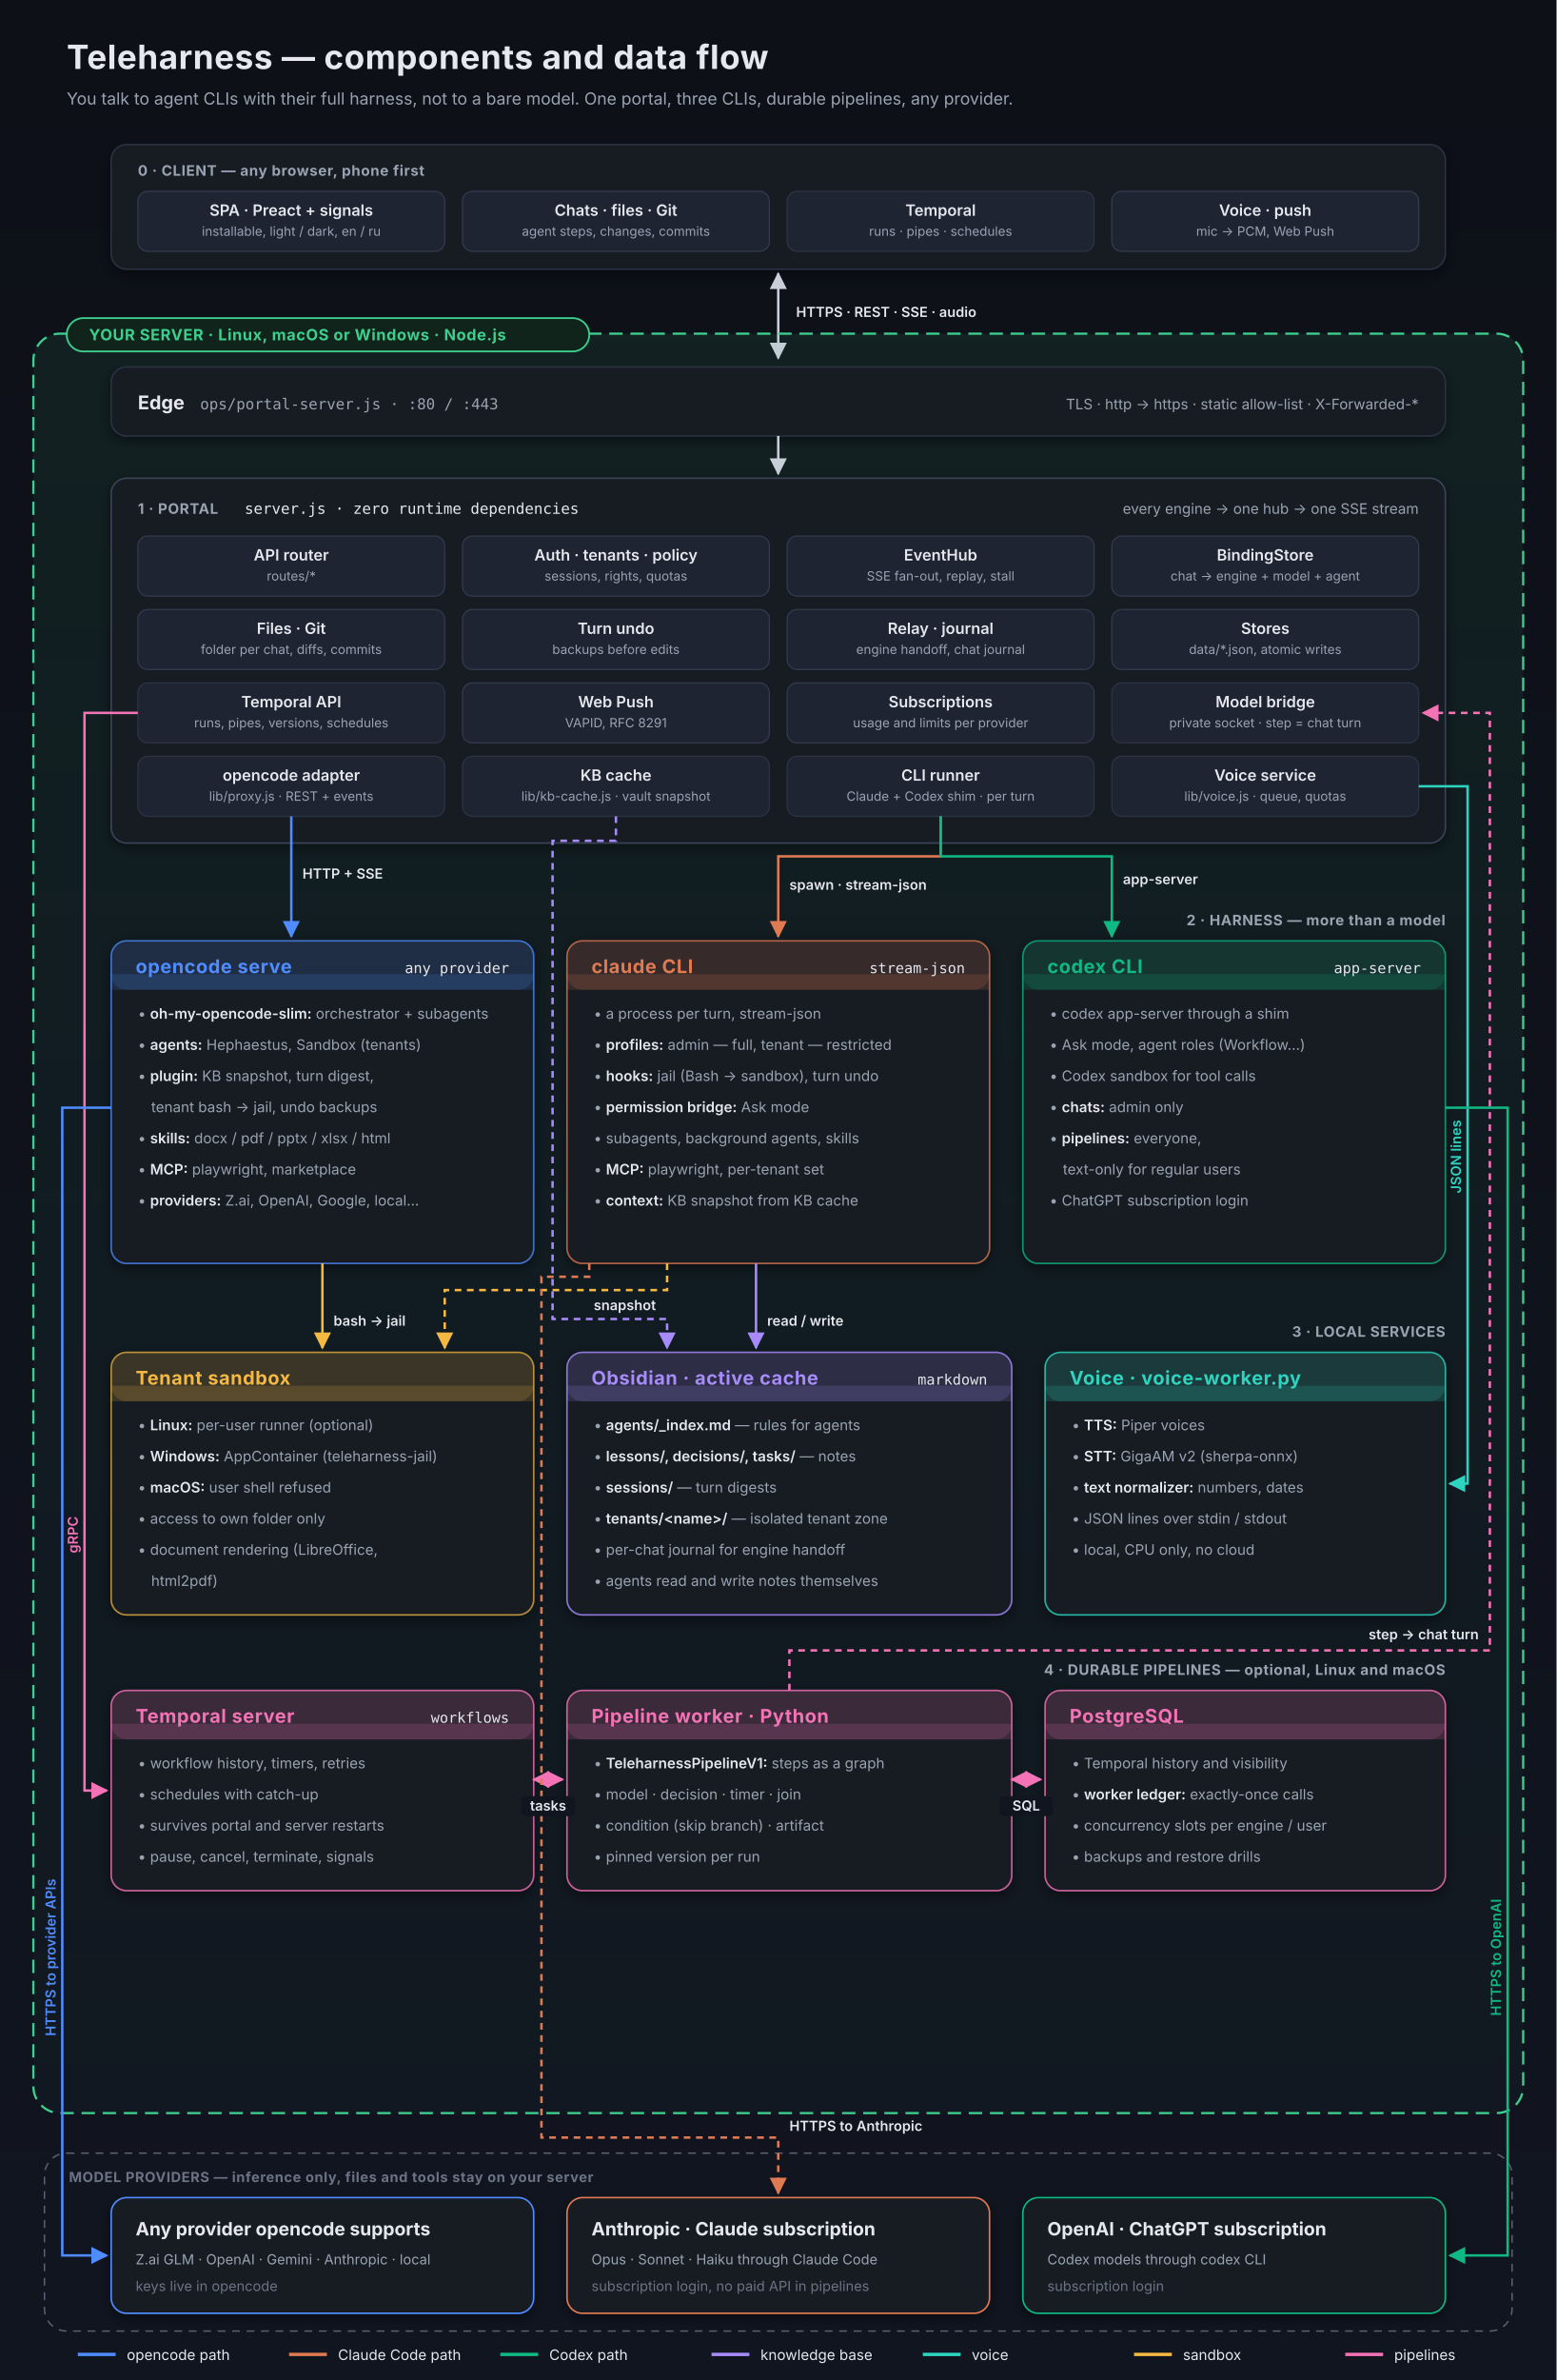
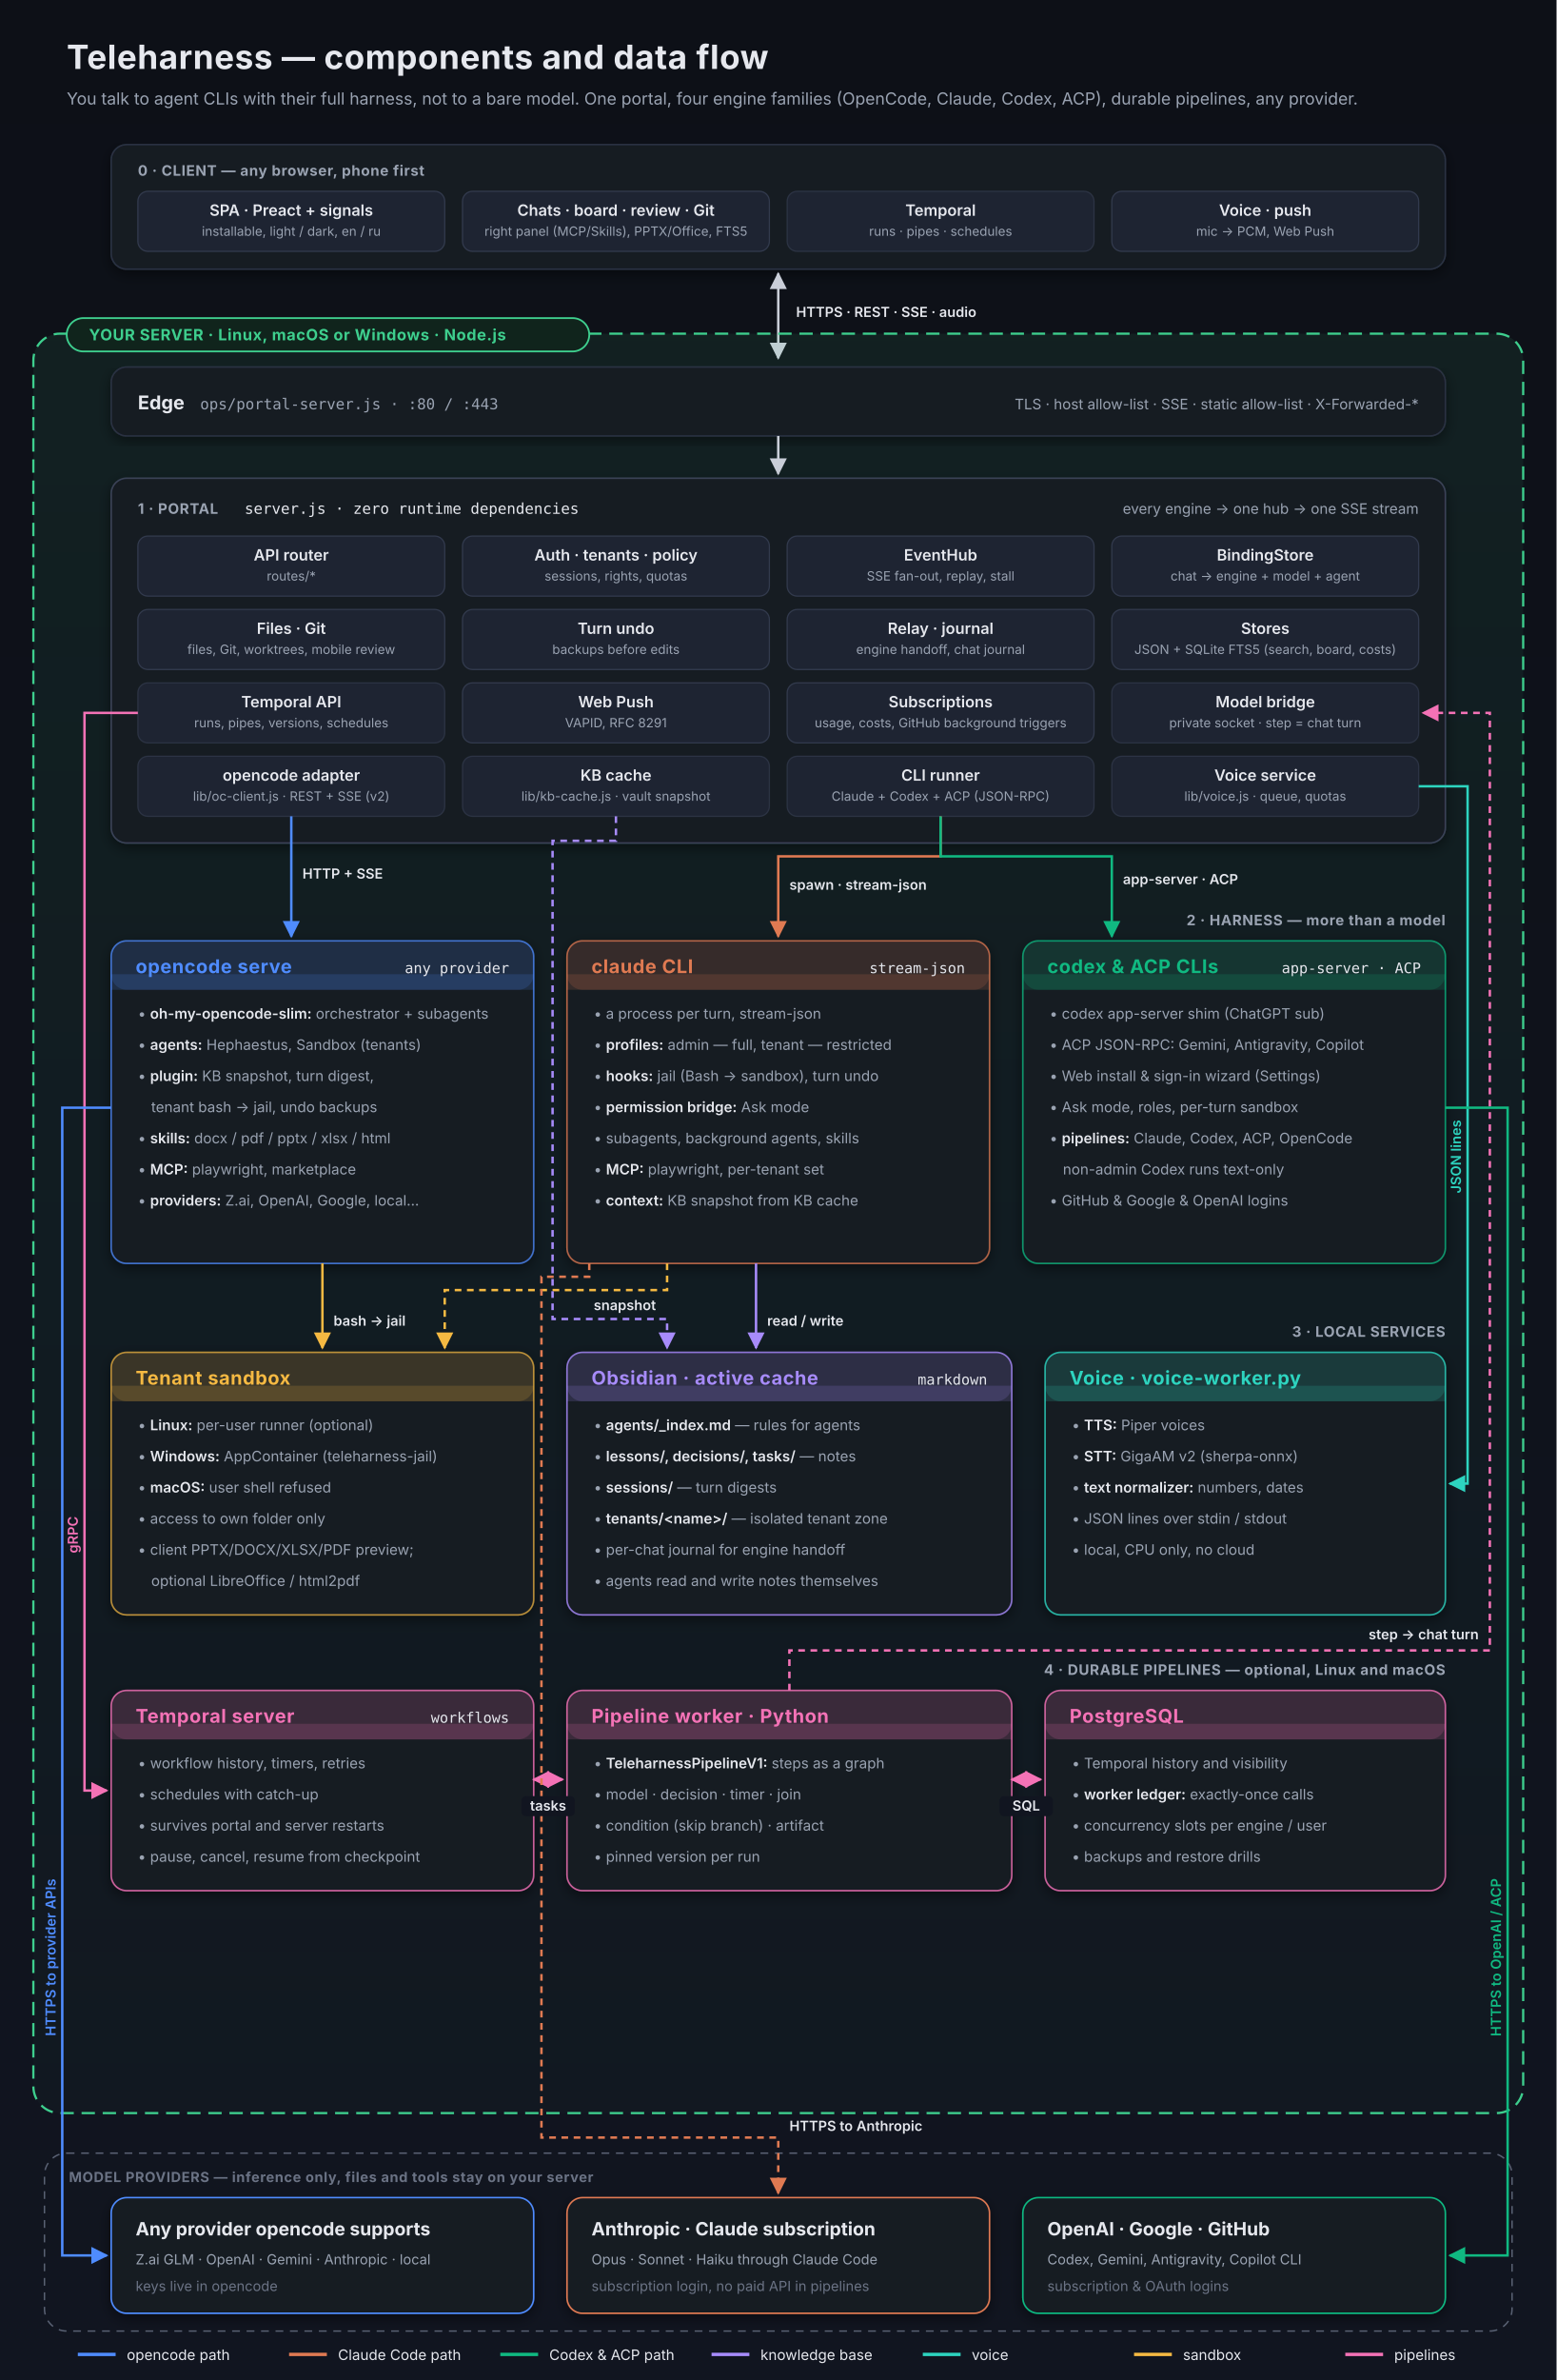
<svg xmlns="http://www.w3.org/2000/svg" width="1400" height="2140" viewBox="0 0 1400 2140" font-family="Segoe UI, Inter, Arial, sans-serif">
  <defs>
    <linearGradient id="bg" x1="0" y1="0" x2="0" y2="1">
      <stop offset="0" stop-color="#0d1017" />
      <stop offset="1" stop-color="#111520" />
    </linearGradient>
    <linearGradient id="srv" x1="0" y1="0" x2="0" y2="1">
      <stop offset="0" stop-color="#3ecf8e" stop-opacity="0.08" />
      <stop offset="1" stop-color="#3ecf8e" stop-opacity="0.02" />
    </linearGradient>
    <filter id="shadow" x="-5%" y="-5%" width="110%" height="120%">
      <feDropShadow dx="0" dy="4" stdDeviation="6" flood-color="#000" flood-opacity="0.45" />
    </filter>
    <marker id="a_blue" viewBox="0 0 10 10" refX="9" refY="5" markerWidth="7" markerHeight="7" orient="auto-start-reverse">
      <path d="M0,0 L10,5 L0,10 z" fill="#4f8cff" />
    </marker>
    <marker id="a_orange" viewBox="0 0 10 10" refX="9" refY="5" markerWidth="7" markerHeight="7" orient="auto-start-reverse">
      <path d="M0,0 L10,5 L0,10 z" fill="#e07a52" />
    </marker>
    <marker id="a_green" viewBox="0 0 10 10" refX="9" refY="5" markerWidth="7" markerHeight="7" orient="auto-start-reverse">
      <path d="M0,0 L10,5 L0,10 z" fill="#3ecf8e" />
    </marker>
    <marker id="a_purple" viewBox="0 0 10 10" refX="9" refY="5" markerWidth="7" markerHeight="7" orient="auto-start-reverse">
      <path d="M0,0 L10,5 L0,10 z" fill="#a78bfa" />
    </marker>
    <marker id="a_teal" viewBox="0 0 10 10" refX="9" refY="5" markerWidth="7" markerHeight="7" orient="auto-start-reverse">
      <path d="M0,0 L10,5 L0,10 z" fill="#2dd4bf" />
    </marker>
    <marker id="a_yellow" viewBox="0 0 10 10" refX="9" refY="5" markerWidth="7" markerHeight="7" orient="auto-start-reverse">
      <path d="M0,0 L10,5 L0,10 z" fill="#f5b942" />
    </marker>
    <marker id="a_pink" viewBox="0 0 10 10" refX="9" refY="5" markerWidth="7" markerHeight="7" orient="auto-start-reverse">
      <path d="M0,0 L10,5 L0,10 z" fill="#f472b6" />
    </marker>
    <marker id="a_codex" viewBox="0 0 10 10" refX="9" refY="5" markerWidth="7" markerHeight="7" orient="auto-start-reverse">
      <path d="M0,0 L10,5 L0,10 z" fill="#10b981" />
    </marker>
    <marker id="a_white" viewBox="0 0 10 10" refX="9" refY="5" markerWidth="7" markerHeight="7" orient="auto-start-reverse">
      <path d="M0,0 L10,5 L0,10 z" fill="#c9ced8" />
    </marker>
    <style>
    .t { fill:#e6e8ee; } .m { fill:#9aa3b2; } .d { fill:#6b7385; }
    .h { letter-spacing:0.5px; } .mono { font-family: Cascadia Code, Consolas, monospace; }
    .chip { fill:#1e2432; stroke:#323a4d; stroke-width:1.1; }
  </style>
  </defs>
  <rect width="1400" height="2140" fill="url(#bg)" />
  <text x="60" y="62" class="t h" font-size="30" font-weight="700" text-anchor="start">Teleharness — components and data flow</text>
-   <text x="60" y="94" class="m" font-size="15" font-weight="400" text-anchor="start">You talk to agent CLIs with their full harness, not to a bare model. One portal, three CLIs, durable pipelines, any provider.</text>
+   <text x="60" y="94" class="m" font-size="15" font-weight="400" text-anchor="start">You talk to agent CLIs with their full harness, not to a bare model. One portal, four engine families (OpenCode, Claude, Codex, ACP), durable pipelines, any provider.</text>
  <g filter="url(#shadow)">
    <rect x="100" y="130" width="1200" height="112" rx="14" fill="#161a24" stroke="#2b3242" stroke-opacity="1" stroke-width="1.4" />
  </g>
  <text x="124" y="158" class="m h" font-size="13" font-weight="700" text-anchor="start">0 · CLIENT — any browser, phone first</text>
  <rect x="124" y="172" width="276" height="54" rx="9" class="chip" />
  <text x="262" y="194" class="t" font-size="14" font-weight="600" text-anchor="middle">SPA · Preact + signals</text>
  <text x="262" y="212" class="m" font-size="11.5" font-weight="400" text-anchor="middle">installable, light / dark, en / ru</text>
  <rect x="416" y="172" width="276" height="54" rx="9" class="chip" />
-   <text x="554" y="194" class="t" font-size="14" font-weight="600" text-anchor="middle">Chats · files · Git</text>
-   <text x="554" y="212" class="m" font-size="11.5" font-weight="400" text-anchor="middle">agent steps, changes, commits</text>
+   <text x="554" y="194" class="t" font-size="14" font-weight="600" text-anchor="middle">Chats · board · review · Git</text>
+   <text x="554" y="212" class="m" font-size="11.5" font-weight="400" text-anchor="middle">right panel (MCP/Skills), PPTX/Office, FTS5</text>
  <rect x="708" y="172" width="276" height="54" rx="9" class="chip" stroke="#f472b6" stroke-opacity="0.75" />
  <text x="846" y="194" class="t" font-size="14" font-weight="600" text-anchor="middle" fill="#f472b6">Temporal</text>
  <text x="846" y="212" class="m" font-size="11.5" font-weight="400" text-anchor="middle">runs · pipes · schedules</text>
  <rect x="1000" y="172" width="276" height="54" rx="9" class="chip" />
  <text x="1138" y="194" class="t" font-size="14" font-weight="600" text-anchor="middle">Voice · push</text>
  <text x="1138" y="212" class="m" font-size="11.5" font-weight="400" text-anchor="middle">mic → PCM, Web Push</text>
  <path d="M700,246 L700,322" fill="none" stroke="#c9ced8" stroke-width="2.2" marker-start="url(#a_white)" marker-end="url(#a_white)" />
  <text x="716" y="285" class="t" font-size="12.5" font-weight="600" text-anchor="start" fill="#c9ced8">HTTPS · REST · SSE · audio</text>
  <rect x="30" y="300" width="1340" height="1600" rx="24" fill="url(#srv)" stroke="#3ecf8e" stroke-width="2" stroke-dasharray="12 7" />
  <rect x="60" y="286" width="470" height="30" rx="15" fill="#10241c" stroke="#3ecf8e" stroke-width="1.6" />
  <text x="80" y="306" class="h" font-size="14" font-weight="700" text-anchor="start" fill="#3ecf8e">YOUR SERVER · Linux, macOS or Windows · Node.js</text>
  <g filter="url(#shadow)">
    <rect x="100" y="330" width="1200" height="62" rx="14" fill="#161a24" stroke="#2b3242" stroke-opacity="1" stroke-width="1.4" />
  </g>
  <text x="124" y="368" class="t" font-size="17" font-weight="700" text-anchor="start">Edge</text>
  <text x="180" y="368" class="m mono" font-size="13.5" font-weight="400" text-anchor="start">ops/portal-server.js · :80 / :443</text>
-   <text x="1276" y="368" class="m" font-size="13" font-weight="400" text-anchor="end">TLS · http → https · static allow-list · X-Forwarded-*</text>
+   <text x="1276" y="368" class="m" font-size="13" font-weight="400" text-anchor="end">TLS · host allow-list · SSE · static allow-list · X-Forwarded-*</text>
  <path d="M700,392 L700,426" fill="none" stroke="#c9ced8" stroke-width="2.2" marker-end="url(#a_white)" />
  <g filter="url(#shadow)">
    <rect x="100" y="430" width="1200" height="328" rx="14" fill="#161a24" stroke="#3a4356" stroke-opacity="1" stroke-width="1.4" />
  </g>
  <text x="124" y="462" class="m h" font-size="13" font-weight="700" text-anchor="start">1 · PORTAL</text>
  <text x="220" y="462" class="t mono" font-size="13.5" font-weight="400" text-anchor="start">server.js · zero runtime dependencies</text>
  <text x="1276" y="462" class="m" font-size="13" font-weight="400" text-anchor="end">every engine → one hub → one SSE stream</text>
  <rect x="124" y="482" width="276" height="54" rx="9" class="chip" />
  <text x="262" y="504" class="t" font-size="14" font-weight="600" text-anchor="middle">API router</text>
  <text x="262" y="522" class="m" font-size="11.5" font-weight="400" text-anchor="middle">routes/*</text>
  <rect x="416" y="482" width="276" height="54" rx="9" class="chip" />
  <text x="554" y="504" class="t" font-size="14" font-weight="600" text-anchor="middle">Auth · tenants · policy</text>
  <text x="554" y="522" class="m" font-size="11.5" font-weight="400" text-anchor="middle">sessions, rights, quotas</text>
  <rect x="708" y="482" width="276" height="54" rx="9" class="chip" />
  <text x="846" y="504" class="t" font-size="14" font-weight="600" text-anchor="middle">EventHub</text>
  <text x="846" y="522" class="m" font-size="11.5" font-weight="400" text-anchor="middle">SSE fan-out, replay, stall</text>
  <rect x="1000" y="482" width="276" height="54" rx="9" class="chip" />
  <text x="1138" y="504" class="t" font-size="14" font-weight="600" text-anchor="middle">BindingStore</text>
  <text x="1138" y="522" class="m" font-size="11.5" font-weight="400" text-anchor="middle">chat → engine + model + agent</text>
  <rect x="124" y="548" width="276" height="54" rx="9" class="chip" />
  <text x="262" y="570" class="t" font-size="14" font-weight="600" text-anchor="middle">Files · Git</text>
-   <text x="262" y="588" class="m" font-size="11.5" font-weight="400" text-anchor="middle">folder per chat, diffs, commits</text>
+   <text x="262" y="588" class="m" font-size="11.5" font-weight="400" text-anchor="middle">files, Git, worktrees, mobile review</text>
  <rect x="416" y="548" width="276" height="54" rx="9" class="chip" />
  <text x="554" y="570" class="t" font-size="14" font-weight="600" text-anchor="middle">Turn undo</text>
  <text x="554" y="588" class="m" font-size="11.5" font-weight="400" text-anchor="middle">backups before edits</text>
  <rect x="708" y="548" width="276" height="54" rx="9" class="chip" />
  <text x="846" y="570" class="t" font-size="14" font-weight="600" text-anchor="middle">Relay · journal</text>
  <text x="846" y="588" class="m" font-size="11.5" font-weight="400" text-anchor="middle">engine handoff, chat journal</text>
  <rect x="1000" y="548" width="276" height="54" rx="9" class="chip" />
  <text x="1138" y="570" class="t" font-size="14" font-weight="600" text-anchor="middle">Stores</text>
-   <text x="1138" y="588" class="m" font-size="11.5" font-weight="400" text-anchor="middle">data/*.json, atomic writes</text>
+   <text x="1138" y="588" class="m" font-size="11.5" font-weight="400" text-anchor="middle">JSON + SQLite FTS5 (search, board, costs)</text>
  <rect x="124" y="614" width="276" height="54" rx="9" class="chip" stroke="#f472b6" stroke-opacity="0.75" />
  <text x="262" y="636" class="t" font-size="14" font-weight="600" text-anchor="middle" fill="#f472b6">Temporal API</text>
  <text x="262" y="654" class="m" font-size="11.5" font-weight="400" text-anchor="middle">runs, pipes, versions, schedules</text>
  <rect x="416" y="614" width="276" height="54" rx="9" class="chip" />
  <text x="554" y="636" class="t" font-size="14" font-weight="600" text-anchor="middle">Web Push</text>
  <text x="554" y="654" class="m" font-size="11.5" font-weight="400" text-anchor="middle">VAPID, RFC 8291</text>
  <rect x="708" y="614" width="276" height="54" rx="9" class="chip" />
  <text x="846" y="636" class="t" font-size="14" font-weight="600" text-anchor="middle">Subscriptions</text>
-   <text x="846" y="654" class="m" font-size="11.5" font-weight="400" text-anchor="middle">usage and limits per provider</text>
+   <text x="846" y="654" class="m" font-size="11.5" font-weight="400" text-anchor="middle">usage, costs, GitHub background triggers</text>
  <rect x="1000" y="614" width="276" height="54" rx="9" class="chip" stroke="#f472b6" stroke-opacity="0.75" />
  <text x="1138" y="636" class="t" font-size="14" font-weight="600" text-anchor="middle" fill="#f472b6">Model bridge</text>
  <text x="1138" y="654" class="m" font-size="11.5" font-weight="400" text-anchor="middle">private socket · step = chat turn</text>
  <rect x="124" y="680" width="276" height="54" rx="9" class="chip" stroke="#4f8cff" stroke-opacity="0.75" />
  <text x="262" y="702" class="t" font-size="14" font-weight="600" text-anchor="middle" fill="#4f8cff">opencode adapter</text>
-   <text x="262" y="720" class="m" font-size="11.5" font-weight="400" text-anchor="middle">lib/proxy.js · REST + events</text>
+   <text x="262" y="720" class="m" font-size="11.5" font-weight="400" text-anchor="middle">lib/oc-client.js · REST + SSE (v2)</text>
  <rect x="416" y="680" width="276" height="54" rx="9" class="chip" stroke="#a78bfa" stroke-opacity="0.75" />
  <text x="554" y="702" class="t" font-size="14" font-weight="600" text-anchor="middle" fill="#a78bfa">KB cache</text>
  <text x="554" y="720" class="m" font-size="11.5" font-weight="400" text-anchor="middle">lib/kb-cache.js · vault snapshot</text>
  <rect x="708" y="680" width="276" height="54" rx="9" class="chip" stroke="#e07a52" stroke-opacity="0.75" />
  <text x="846" y="702" class="t" font-size="14" font-weight="600" text-anchor="middle" fill="#e07a52">CLI runner</text>
-   <text x="846" y="720" class="m" font-size="11.5" font-weight="400" text-anchor="middle">Claude + Codex shim · per turn</text>
+   <text x="846" y="720" class="m" font-size="11.5" font-weight="400" text-anchor="middle">Claude + Codex + ACP (JSON-RPC)</text>
  <rect x="1000" y="680" width="276" height="54" rx="9" class="chip" stroke="#2dd4bf" stroke-opacity="0.75" />
  <text x="1138" y="702" class="t" font-size="14" font-weight="600" text-anchor="middle" fill="#2dd4bf">Voice service</text>
  <text x="1138" y="720" class="m" font-size="11.5" font-weight="400" text-anchor="middle">lib/voice.js · queue, quotas</text>
  <text x="1300" y="832" class="m h" font-size="13" font-weight="700" text-anchor="end">2 · HARNESS — more than a model</text>
  <g filter="url(#shadow)">
    <rect x="100" y="846" width="380" height="290" rx="14" fill="#161a24" stroke="#4f8cff" stroke-opacity="0.75" stroke-width="1.4" />
  </g>
  <rect x="100" y="846" width="380" height="44" rx="14" fill="#4f8cff" fill-opacity="0.16" />
  <rect x="100" y="876" width="380" height="14" fill="#4f8cff" fill-opacity="0.16" />
  <text x="122" y="875" class="h" font-size="17" font-weight="700" text-anchor="start" fill="#4f8cff">opencode serve</text>
  <text x="458" y="875" class="t mono" font-size="13" font-weight="400" text-anchor="end">any provider</text>
  <text x="124" y="916" class="m" font-size="13">• <tspan class="t" font-weight="600">oh-my-opencode-slim:</tspan> orchestrator + subagents</text>
  <text x="124" y="944" class="m" font-size="13">• <tspan class="t" font-weight="600">agents:</tspan> Hephaestus, Sandbox (tenants)</text>
  <text x="124" y="972" class="m" font-size="13">• <tspan class="t" font-weight="600">plugin:</tspan> KB snapshot, turn digest,</text>
  <text x="136" y="1000" class="m" font-size="13">tenant bash → jail, undo backups</text>
  <text x="124" y="1028" class="m" font-size="13">• <tspan class="t" font-weight="600">skills:</tspan> docx / pdf / pptx / xlsx / html</text>
  <text x="124" y="1056" class="m" font-size="13">• <tspan class="t" font-weight="600">MCP:</tspan> playwright, marketplace</text>
  <text x="124" y="1084" class="m" font-size="13">• <tspan class="t" font-weight="600">providers:</tspan> Z.ai, OpenAI, Google, local…</text>
  <g filter="url(#shadow)">
    <rect x="510" y="846" width="380" height="290" rx="14" fill="#161a24" stroke="#e07a52" stroke-opacity="0.75" stroke-width="1.4" />
  </g>
  <rect x="510" y="846" width="380" height="44" rx="14" fill="#e07a52" fill-opacity="0.16" />
  <rect x="510" y="876" width="380" height="14" fill="#e07a52" fill-opacity="0.16" />
  <text x="532" y="875" class="h" font-size="17" font-weight="700" text-anchor="start" fill="#e07a52">claude CLI</text>
  <text x="868" y="875" class="t mono" font-size="13" font-weight="400" text-anchor="end">stream-json</text>
  <text x="534" y="916" class="m" font-size="13">• a process per turn, stream-json</text>
  <text x="534" y="944" class="m" font-size="13">• <tspan class="t" font-weight="600">profiles:</tspan> admin — full, tenant — restricted</text>
  <text x="534" y="972" class="m" font-size="13">• <tspan class="t" font-weight="600">hooks:</tspan> jail (Bash → sandbox), turn undo</text>
  <text x="534" y="1000" class="m" font-size="13">• <tspan class="t" font-weight="600">permission bridge:</tspan> Ask mode</text>
  <text x="534" y="1028" class="m" font-size="13">• subagents, background agents, skills</text>
  <text x="534" y="1056" class="m" font-size="13">• <tspan class="t" font-weight="600">MCP:</tspan> playwright, per-tenant set</text>
  <text x="534" y="1084" class="m" font-size="13">• <tspan class="t" font-weight="600">context:</tspan> KB snapshot from KB cache</text>
  <g filter="url(#shadow)">
    <rect x="920" y="846" width="380" height="290" rx="14" fill="#161a24" stroke="#10b981" stroke-opacity="0.75" stroke-width="1.4" />
  </g>
  <rect x="920" y="846" width="380" height="44" rx="14" fill="#10b981" fill-opacity="0.16" />
  <rect x="920" y="876" width="380" height="14" fill="#10b981" fill-opacity="0.16" />
-   <text x="942" y="875" class="h" font-size="17" font-weight="700" text-anchor="start" fill="#10b981">codex CLI</text>
-   <text x="1278" y="875" class="t mono" font-size="13" font-weight="400" text-anchor="end">app-server</text>
-   <text x="944" y="916" class="m" font-size="13">• codex app-server through a shim</text>
-   <text x="944" y="944" class="m" font-size="13">• Ask mode, agent roles (Workflow…)</text>
-   <text x="944" y="972" class="m" font-size="13">• Codex sandbox for tool calls</text>
-   <text x="944" y="1000" class="m" font-size="13">• <tspan class="t" font-weight="600">chats:</tspan> admin only</text>
-   <text x="944" y="1028" class="m" font-size="13">• <tspan class="t" font-weight="600">pipelines:</tspan> everyone,</text>
-   <text x="956" y="1056" class="m" font-size="13">text-only for regular users</text>
-   <text x="944" y="1084" class="m" font-size="13">• ChatGPT subscription login</text>
+   <text x="942" y="875" class="h" font-size="17" font-weight="700" text-anchor="start" fill="#10b981">codex &amp; ACP CLIs</text>
+   <text x="1278" y="875" class="t mono" font-size="13" font-weight="400" text-anchor="end">app-server · ACP</text>
+   <text x="944" y="916" class="m" font-size="13">• codex app-server shim (ChatGPT sub)</text>
+   <text x="944" y="944" class="m" font-size="13">• ACP JSON-RPC: Gemini, Antigravity, Copilot</text>
+   <text x="944" y="972" class="m" font-size="13">• Web install &amp; sign-in wizard (Settings)</text>
+   <text x="944" y="1000" class="m" font-size="13">• Ask mode, roles, per-turn sandbox</text>
+   <text x="944" y="1028" class="m" font-size="13">• <tspan class="t" font-weight="600">pipelines:</tspan> Claude, Codex, ACP, OpenCode</text>
+   <text x="956" y="1056" class="m" font-size="13">non-admin Codex runs text-only</text>
+   <text x="944" y="1084" class="m" font-size="13">• GitHub &amp; Google &amp; OpenAI logins</text>
  <path d="M262,734 L262,842" fill="none" stroke="#4f8cff" stroke-width="2.2" marker-end="url(#a_blue)" />
  <text x="272" y="790" class="t" font-size="12.5" font-weight="600" text-anchor="start" fill="#4f8cff">HTTP + SSE</text>
  <path d="M846,734 L846,770 L700,770 L700,842" fill="none" stroke="#e07a52" stroke-width="2.2" marker-end="url(#a_orange)" />
  <text x="710" y="800" class="t" font-size="12.5" font-weight="600" text-anchor="start" fill="#e07a52">spawn · stream-json</text>
  <path d="M846,734 L846,770 L1000,770 L1000,842" fill="none" stroke="#10b981" stroke-width="2.2" marker-end="url(#a_codex)" />
-   <text x="1010" y="795" class="t" font-size="12.5" font-weight="600" text-anchor="start" fill="#10b981">app-server</text>
+   <text x="1010" y="795" class="t" font-size="12.5" font-weight="600" text-anchor="start" fill="#10b981">app-server · ACP</text>
  <text x="1300" y="1202" class="m h" font-size="13" font-weight="700" text-anchor="end">3 · LOCAL SERVICES</text>
  <g filter="url(#shadow)">
    <rect x="100" y="1216" width="380" height="236" rx="14" fill="#161a24" stroke="#f5b942" stroke-opacity="0.7" stroke-width="1.4" />
  </g>
  <rect x="100" y="1216" width="380" height="44" rx="14" fill="#f5b942" fill-opacity="0.16" />
  <rect x="100" y="1246" width="380" height="14" fill="#f5b942" fill-opacity="0.16" />
  <text x="122" y="1245" class="h" font-size="17" font-weight="700" text-anchor="start" fill="#f5b942">Tenant sandbox</text>
  <text x="124" y="1286" class="m" font-size="13">• <tspan class="t" font-weight="600">Linux:</tspan> per-user runner (optional)</text>
  <text x="124" y="1314" class="m" font-size="13">• <tspan class="t" font-weight="600">Windows:</tspan> AppContainer (teleharness-jail)</text>
  <text x="124" y="1342" class="m" font-size="13">• <tspan class="t" font-weight="600">macOS:</tspan> user shell refused</text>
  <text x="124" y="1370" class="m" font-size="13">• access to own folder only</text>
-   <text x="124" y="1398" class="m" font-size="13">• document rendering (LibreOffice,</text>
-   <text x="136" y="1426" class="m" font-size="13">html2pdf)</text>
+   <text x="124" y="1398" class="m" font-size="13">• client PPTX/DOCX/XLSX/PDF preview;</text>
+   <text x="136" y="1426" class="m" font-size="13">optional LibreOffice / html2pdf</text>
  <g filter="url(#shadow)">
    <rect x="510" y="1216" width="400" height="236" rx="14" fill="#161a24" stroke="#a78bfa" stroke-opacity="0.8" stroke-width="1.4" />
  </g>
  <rect x="510" y="1216" width="400" height="44" rx="14" fill="#a78bfa" fill-opacity="0.16" />
  <rect x="510" y="1246" width="400" height="14" fill="#a78bfa" fill-opacity="0.16" />
  <text x="532" y="1245" class="h" font-size="17" font-weight="700" text-anchor="start" fill="#a78bfa">Obsidian · active cache</text>
  <text x="888" y="1245" class="t mono" font-size="13" font-weight="400" text-anchor="end">markdown</text>
  <text x="534" y="1286" class="m" font-size="13">• <tspan class="t" font-weight="600">agents/_index.md</tspan> — rules for agents</text>
  <text x="534" y="1314" class="m" font-size="13">• <tspan class="t" font-weight="600">lessons/, decisions/, tasks/</tspan> — notes</text>
  <text x="534" y="1342" class="m" font-size="13">• <tspan class="t" font-weight="600">sessions/</tspan> — turn digests</text>
  <text x="534" y="1370" class="m" font-size="13">• <tspan class="t" font-weight="600">tenants/&lt;name&gt;/</tspan> — isolated tenant zone</text>
  <text x="534" y="1398" class="m" font-size="13">• per-chat journal for engine handoff</text>
  <text x="534" y="1426" class="m" font-size="13">• agents read and write notes themselves</text>
  <g filter="url(#shadow)">
    <rect x="940" y="1216" width="360" height="236" rx="14" fill="#161a24" stroke="#2dd4bf" stroke-opacity="0.8" stroke-width="1.4" />
  </g>
  <rect x="940" y="1216" width="360" height="44" rx="14" fill="#2dd4bf" fill-opacity="0.16" />
  <rect x="940" y="1246" width="360" height="14" fill="#2dd4bf" fill-opacity="0.16" />
  <text x="962" y="1245" class="h" font-size="17" font-weight="700" text-anchor="start" fill="#2dd4bf">Voice · voice-worker.py</text>
  <text x="964" y="1286" class="m" font-size="13">• <tspan class="t" font-weight="600">TTS:</tspan> Piper voices</text>
  <text x="964" y="1314" class="m" font-size="13">• <tspan class="t" font-weight="600">STT:</tspan> GigaAM v2 (sherpa-onnx)</text>
  <text x="964" y="1342" class="m" font-size="13">• <tspan class="t" font-weight="600">text normalizer:</tspan> numbers, dates</text>
  <text x="964" y="1370" class="m" font-size="13">• JSON lines over stdin / stdout</text>
  <text x="964" y="1398" class="m" font-size="13">• local, CPU only, no cloud</text>
  <path d="M290,1136 L290,1212" fill="none" stroke="#f5b942" stroke-width="2.2" marker-end="url(#a_yellow)" />
  <text x="300" y="1192" class="t" font-size="12.5" font-weight="600" text-anchor="start" fill="#f5b942">bash → jail</text>
  <path d="M600,1136 L600,1160 L400,1160 L400,1212" fill="none" stroke="#f5b942" stroke-width="2.2" stroke-dasharray="6 5" marker-end="url(#a_yellow)" />
  <path d="M680,1136 L680,1212" fill="none" stroke="#a78bfa" stroke-width="2.2" marker-end="url(#a_purple)" />
  <text x="690" y="1192" class="t" font-size="12.5" font-weight="600" text-anchor="start" fill="#a78bfa">read / write</text>
  <path d="M554,734 L554,756 L497,756 L497,1186 L600,1186 L600,1212" fill="none" stroke="#a78bfa" stroke-width="2.2" stroke-dasharray="6 5" marker-end="url(#a_purple)" />
  <text x="590" y="1178" class="t" font-size="12.5" font-weight="600" text-anchor="end" fill="#a78bfa">snapshot</text>
  <path d="M1276,707 L1320,707 L1320,1334 L1304,1334" fill="none" stroke="#2dd4bf" stroke-width="2.2" marker-end="url(#a_teal)" />
  <text x="1314" y="1040" font-size="12.5" font-weight="600" fill="#2dd4bf" text-anchor="middle" transform="rotate(-90 1314 1040)">JSON lines</text>
  <text x="1300" y="1506" class="m h" font-size="13" font-weight="700" text-anchor="end">4 · DURABLE PIPELINES — optional, Linux and macOS</text>
  <g filter="url(#shadow)">
    <rect x="100" y="1520" width="380" height="180" rx="14" fill="#161a24" stroke="#f472b6" stroke-opacity="0.8" stroke-width="1.4" />
  </g>
  <rect x="100" y="1520" width="380" height="44" rx="14" fill="#f472b6" fill-opacity="0.16" />
  <rect x="100" y="1550" width="380" height="14" fill="#f472b6" fill-opacity="0.16" />
  <text x="122" y="1549" class="h" font-size="17" font-weight="700" text-anchor="start" fill="#f472b6">Temporal server</text>
  <text x="458" y="1549" class="t mono" font-size="13" font-weight="400" text-anchor="end">workflows</text>
  <text x="124" y="1590" class="m" font-size="13">• workflow history, timers, retries</text>
  <text x="124" y="1618" class="m" font-size="13">• schedules with catch-up</text>
  <text x="124" y="1646" class="m" font-size="13">• survives portal and server restarts</text>
-   <text x="124" y="1674" class="m" font-size="13">• pause, cancel, terminate, signals</text>
+   <text x="124" y="1674" class="m" font-size="13">• pause, cancel, resume from checkpoint</text>
  <g filter="url(#shadow)">
    <rect x="510" y="1520" width="400" height="180" rx="14" fill="#161a24" stroke="#f472b6" stroke-opacity="0.8" stroke-width="1.4" />
  </g>
  <rect x="510" y="1520" width="400" height="44" rx="14" fill="#f472b6" fill-opacity="0.16" />
  <rect x="510" y="1550" width="400" height="14" fill="#f472b6" fill-opacity="0.16" />
  <text x="532" y="1549" class="h" font-size="17" font-weight="700" text-anchor="start" fill="#f472b6">Pipeline worker · Python</text>
  <text x="534" y="1590" class="m" font-size="13">• <tspan class="t" font-weight="600">TeleharnessPipelineV1:</tspan> steps as a graph</text>
  <text x="534" y="1618" class="m" font-size="13">• model · decision · timer · join</text>
  <text x="534" y="1646" class="m" font-size="13">• condition (skip branch) · artifact</text>
  <text x="534" y="1674" class="m" font-size="13">• pinned version per run</text>
  <g filter="url(#shadow)">
    <rect x="940" y="1520" width="360" height="180" rx="14" fill="#161a24" stroke="#f472b6" stroke-opacity="0.8" stroke-width="1.4" />
  </g>
  <rect x="940" y="1520" width="360" height="44" rx="14" fill="#f472b6" fill-opacity="0.16" />
  <rect x="940" y="1550" width="360" height="14" fill="#f472b6" fill-opacity="0.16" />
  <text x="962" y="1549" class="h" font-size="17" font-weight="700" text-anchor="start" fill="#f472b6">PostgreSQL</text>
  <text x="964" y="1590" class="m" font-size="13">• Temporal history and visibility</text>
  <text x="964" y="1618" class="m" font-size="13">• <tspan class="t" font-weight="600">worker ledger:</tspan> exactly-once calls</text>
  <text x="964" y="1646" class="m" font-size="13">• concurrency slots per engine / user</text>
  <text x="964" y="1674" class="m" font-size="13">• backups and restore drills</text>
  <path d="M124,641 L76,641 L76,1610 L96,1610" fill="none" stroke="#f472b6" stroke-width="2.2" marker-end="url(#a_pink)" />
  <text x="70" y="1380" font-size="12.5" font-weight="600" fill="#f472b6" text-anchor="middle" transform="rotate(-90 70 1380)">gRPC</text>
  <path d="M480,1600 L506,1600" fill="none" stroke="#f472b6" stroke-width="2.2" marker-start="url(#a_pink)" marker-end="url(#a_pink)" />
  <path d="M910,1600 L936,1600" fill="none" stroke="#f472b6" stroke-width="2.2" marker-start="url(#a_pink)" marker-end="url(#a_pink)" />
  <path d="M710,1520 L710,1484 L1340,1484 L1340,641 L1280,641" fill="none" stroke="#f472b6" stroke-width="2.2" stroke-dasharray="6 5" marker-end="url(#a_pink)" />
  <text x="1330" y="1474" class="t" font-size="12.5" font-weight="600" text-anchor="end" fill="#f472b6">step → chat turn</text>
  <rect x="40" y="1936" width="1320" height="160" rx="20" fill="none" stroke="#596173" stroke-width="1.3" stroke-dasharray="7 6" />
  <text x="62" y="1962" class="d h" font-size="12.5" font-weight="700" text-anchor="start">MODEL PROVIDERS — inference only, files and tools stay on your server</text>
  <g filter="url(#shadow)">
    <rect x="100" y="1976" width="380" height="104" rx="14" fill="#161a24" stroke="#4f8cff" stroke-opacity="1" stroke-width="1.4" />
  </g>
  <text x="122" y="2010" class="t" font-size="16.5" font-weight="700" text-anchor="start">Any provider opencode supports</text>
  <text x="122" y="2036" class="m" font-size="12.5" font-weight="400" text-anchor="start">Z.ai GLM · OpenAI · Gemini · Anthropic · local</text>
  <text x="122" y="2060" class="d" font-size="12.5" font-weight="400" text-anchor="start">keys live in opencode</text>
  <g filter="url(#shadow)">
    <rect x="510" y="1976" width="380" height="104" rx="14" fill="#161a24" stroke="#e07a52" stroke-opacity="1" stroke-width="1.4" />
  </g>
  <text x="532" y="2010" class="t" font-size="16.5" font-weight="700" text-anchor="start">Anthropic · Claude subscription</text>
  <text x="532" y="2036" class="m" font-size="12.5" font-weight="400" text-anchor="start">Opus · Sonnet · Haiku through Claude Code</text>
  <text x="532" y="2060" class="d" font-size="12.5" font-weight="400" text-anchor="start">subscription login, no paid API in pipelines</text>
  <g filter="url(#shadow)">
    <rect x="920" y="1976" width="380" height="104" rx="14" fill="#161a24" stroke="#10b981" stroke-opacity="1" stroke-width="1.4" />
  </g>
-   <text x="942" y="2010" class="t" font-size="16.5" font-weight="700" text-anchor="start">OpenAI · ChatGPT subscription</text>
-   <text x="942" y="2036" class="m" font-size="12.5" font-weight="400" text-anchor="start">Codex models through codex CLI</text>
-   <text x="942" y="2060" class="d" font-size="12.5" font-weight="400" text-anchor="start">subscription login</text>
+   <text x="942" y="2010" class="t" font-size="16.5" font-weight="700" text-anchor="start">OpenAI · Google · GitHub</text>
+   <text x="942" y="2036" class="m" font-size="12.5" font-weight="400" text-anchor="start">Codex, Gemini, Antigravity, Copilot CLI</text>
+   <text x="942" y="2060" class="d" font-size="12.5" font-weight="400" text-anchor="start">subscription &amp; OAuth logins</text>
  <path d="M100,996 L56,996 L56,2028 L96,2028" fill="none" stroke="#4f8cff" stroke-width="2.2" marker-end="url(#a_blue)" />
  <path d="M530,1136 L530,1148 L487,1148 L487,1922 L700,1922 L700,1972" fill="none" stroke="#e07a52" stroke-width="2.2" stroke-dasharray="6 5" marker-end="url(#a_orange)" />
  <path d="M1300,996 L1356,996 L1356,2028 L1304,2028" fill="none" stroke="#10b981" stroke-width="2.2" marker-end="url(#a_codex)" />
  <text x="50" y="1760" font-size="12.5" font-weight="600" fill="#4f8cff" text-anchor="middle" transform="rotate(-90 50 1760)">HTTPS to provider APIs</text>
-   <text x="1350" y="1760" font-size="12.5" font-weight="600" fill="#10b981" text-anchor="middle" transform="rotate(-90 1350 1760)">HTTPS to OpenAI</text>
+   <text x="1350" y="1760" font-size="12.5" font-weight="600" fill="#10b981" text-anchor="middle" transform="rotate(-90 1350 1760)">HTTPS to OpenAI / ACP</text>
  <text x="710" y="1916" class="t" font-size="12.5" font-weight="600" text-anchor="start" fill="#e07a52">HTTPS to Anthropic</text>
  <rect x="469" y="1615" width="48" height="18" rx="4" fill="#111520" />
  <text x="493" y="1628" class="t" font-size="12.5" font-weight="600" text-anchor="middle" fill="#f472b6">tasks</text>
  <rect x="899" y="1615" width="48" height="18" rx="4" fill="#111520" />
  <text x="923" y="1628" class="t" font-size="12.5" font-weight="600" text-anchor="middle" fill="#f472b6">SQL</text>
  <line x1="70" y1="2117" x2="104" y2="2117" stroke="#4f8cff" stroke-width="3" />
  <text x="114" y="2122" class="t" font-size="13" font-weight="400" text-anchor="start">opencode path</text>
  <line x1="260" y1="2117" x2="294" y2="2117" stroke="#e07a52" stroke-width="3" />
  <text x="304" y="2122" class="t" font-size="13" font-weight="400" text-anchor="start">Claude Code path</text>
  <line x1="450" y1="2117" x2="484" y2="2117" stroke="#10b981" stroke-width="3" />
-   <text x="494" y="2122" class="t" font-size="13" font-weight="400" text-anchor="start">Codex path</text>
+   <text x="494" y="2122" class="t" font-size="13" font-weight="400" text-anchor="start">Codex &amp; ACP path</text>
  <line x1="640" y1="2117" x2="674" y2="2117" stroke="#a78bfa" stroke-width="3" />
  <text x="684" y="2122" class="t" font-size="13" font-weight="400" text-anchor="start">knowledge base</text>
  <line x1="830" y1="2117" x2="864" y2="2117" stroke="#2dd4bf" stroke-width="3" />
  <text x="874" y="2122" class="t" font-size="13" font-weight="400" text-anchor="start">voice</text>
  <line x1="1020" y1="2117" x2="1054" y2="2117" stroke="#f5b942" stroke-width="3" />
  <text x="1064" y="2122" class="t" font-size="13" font-weight="400" text-anchor="start">sandbox</text>
  <line x1="1210" y1="2117" x2="1244" y2="2117" stroke="#f472b6" stroke-width="3" />
  <text x="1254" y="2122" class="t" font-size="13" font-weight="400" text-anchor="start">pipelines</text>
</svg>
